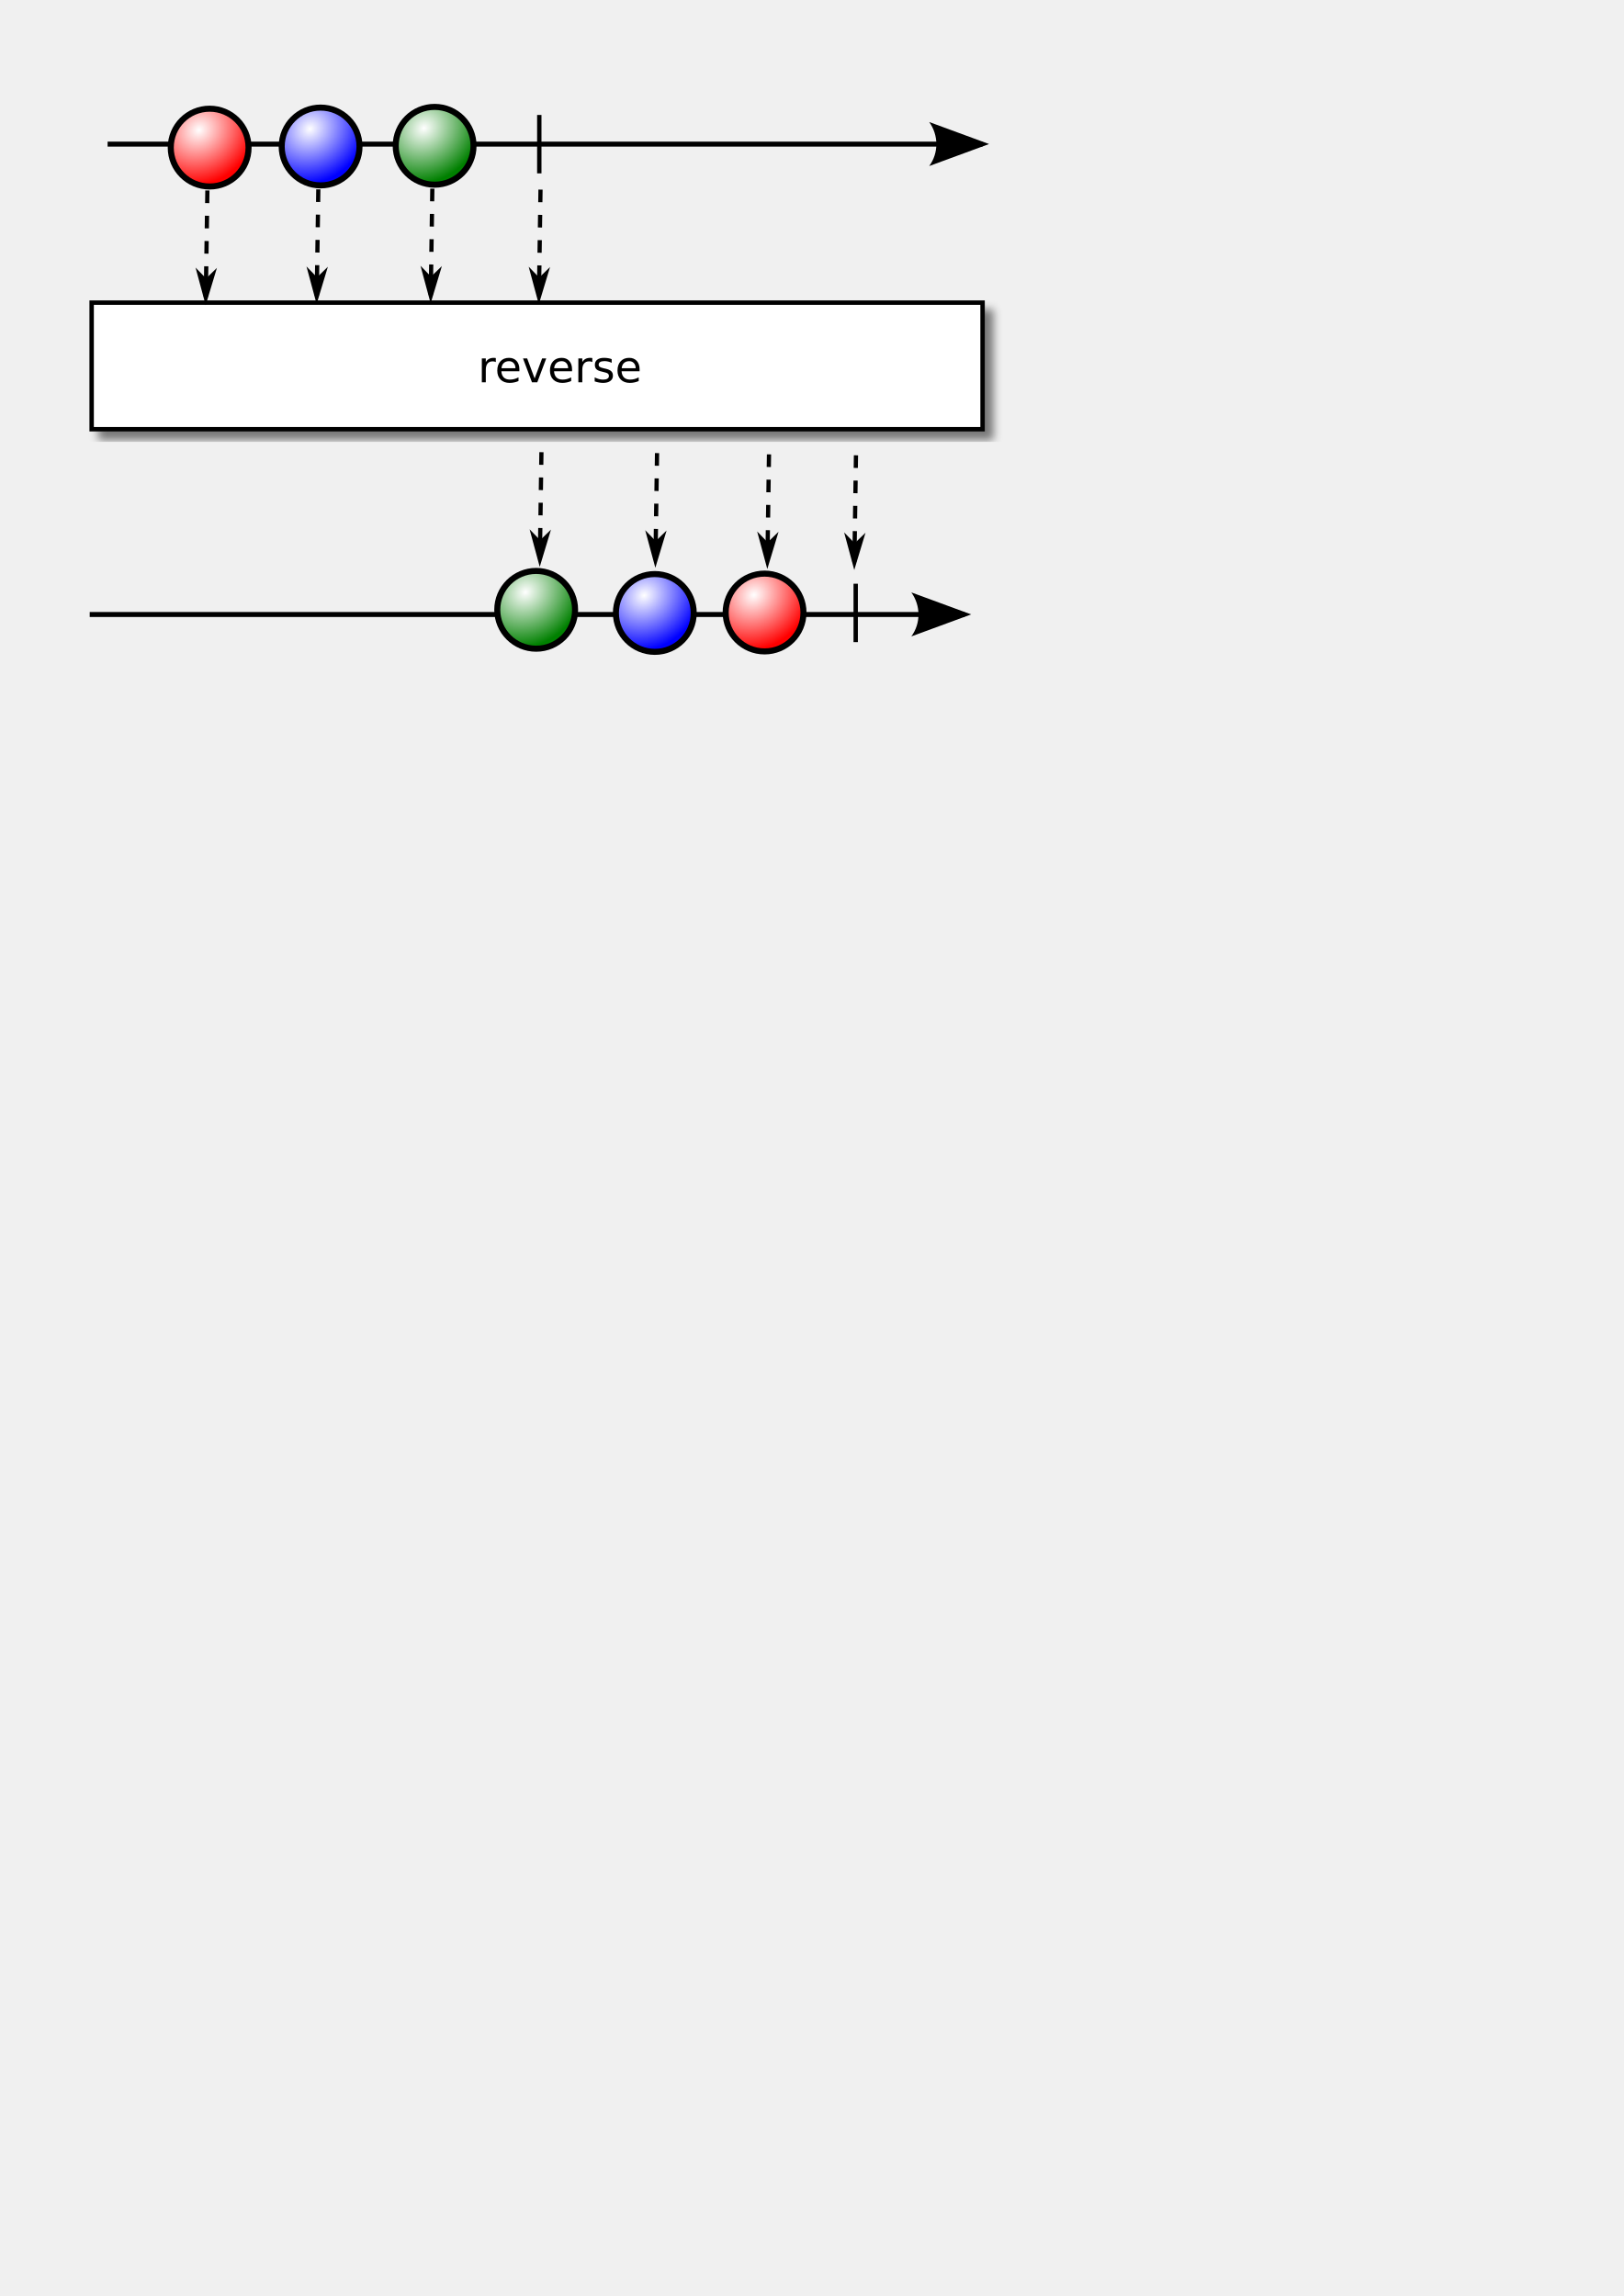
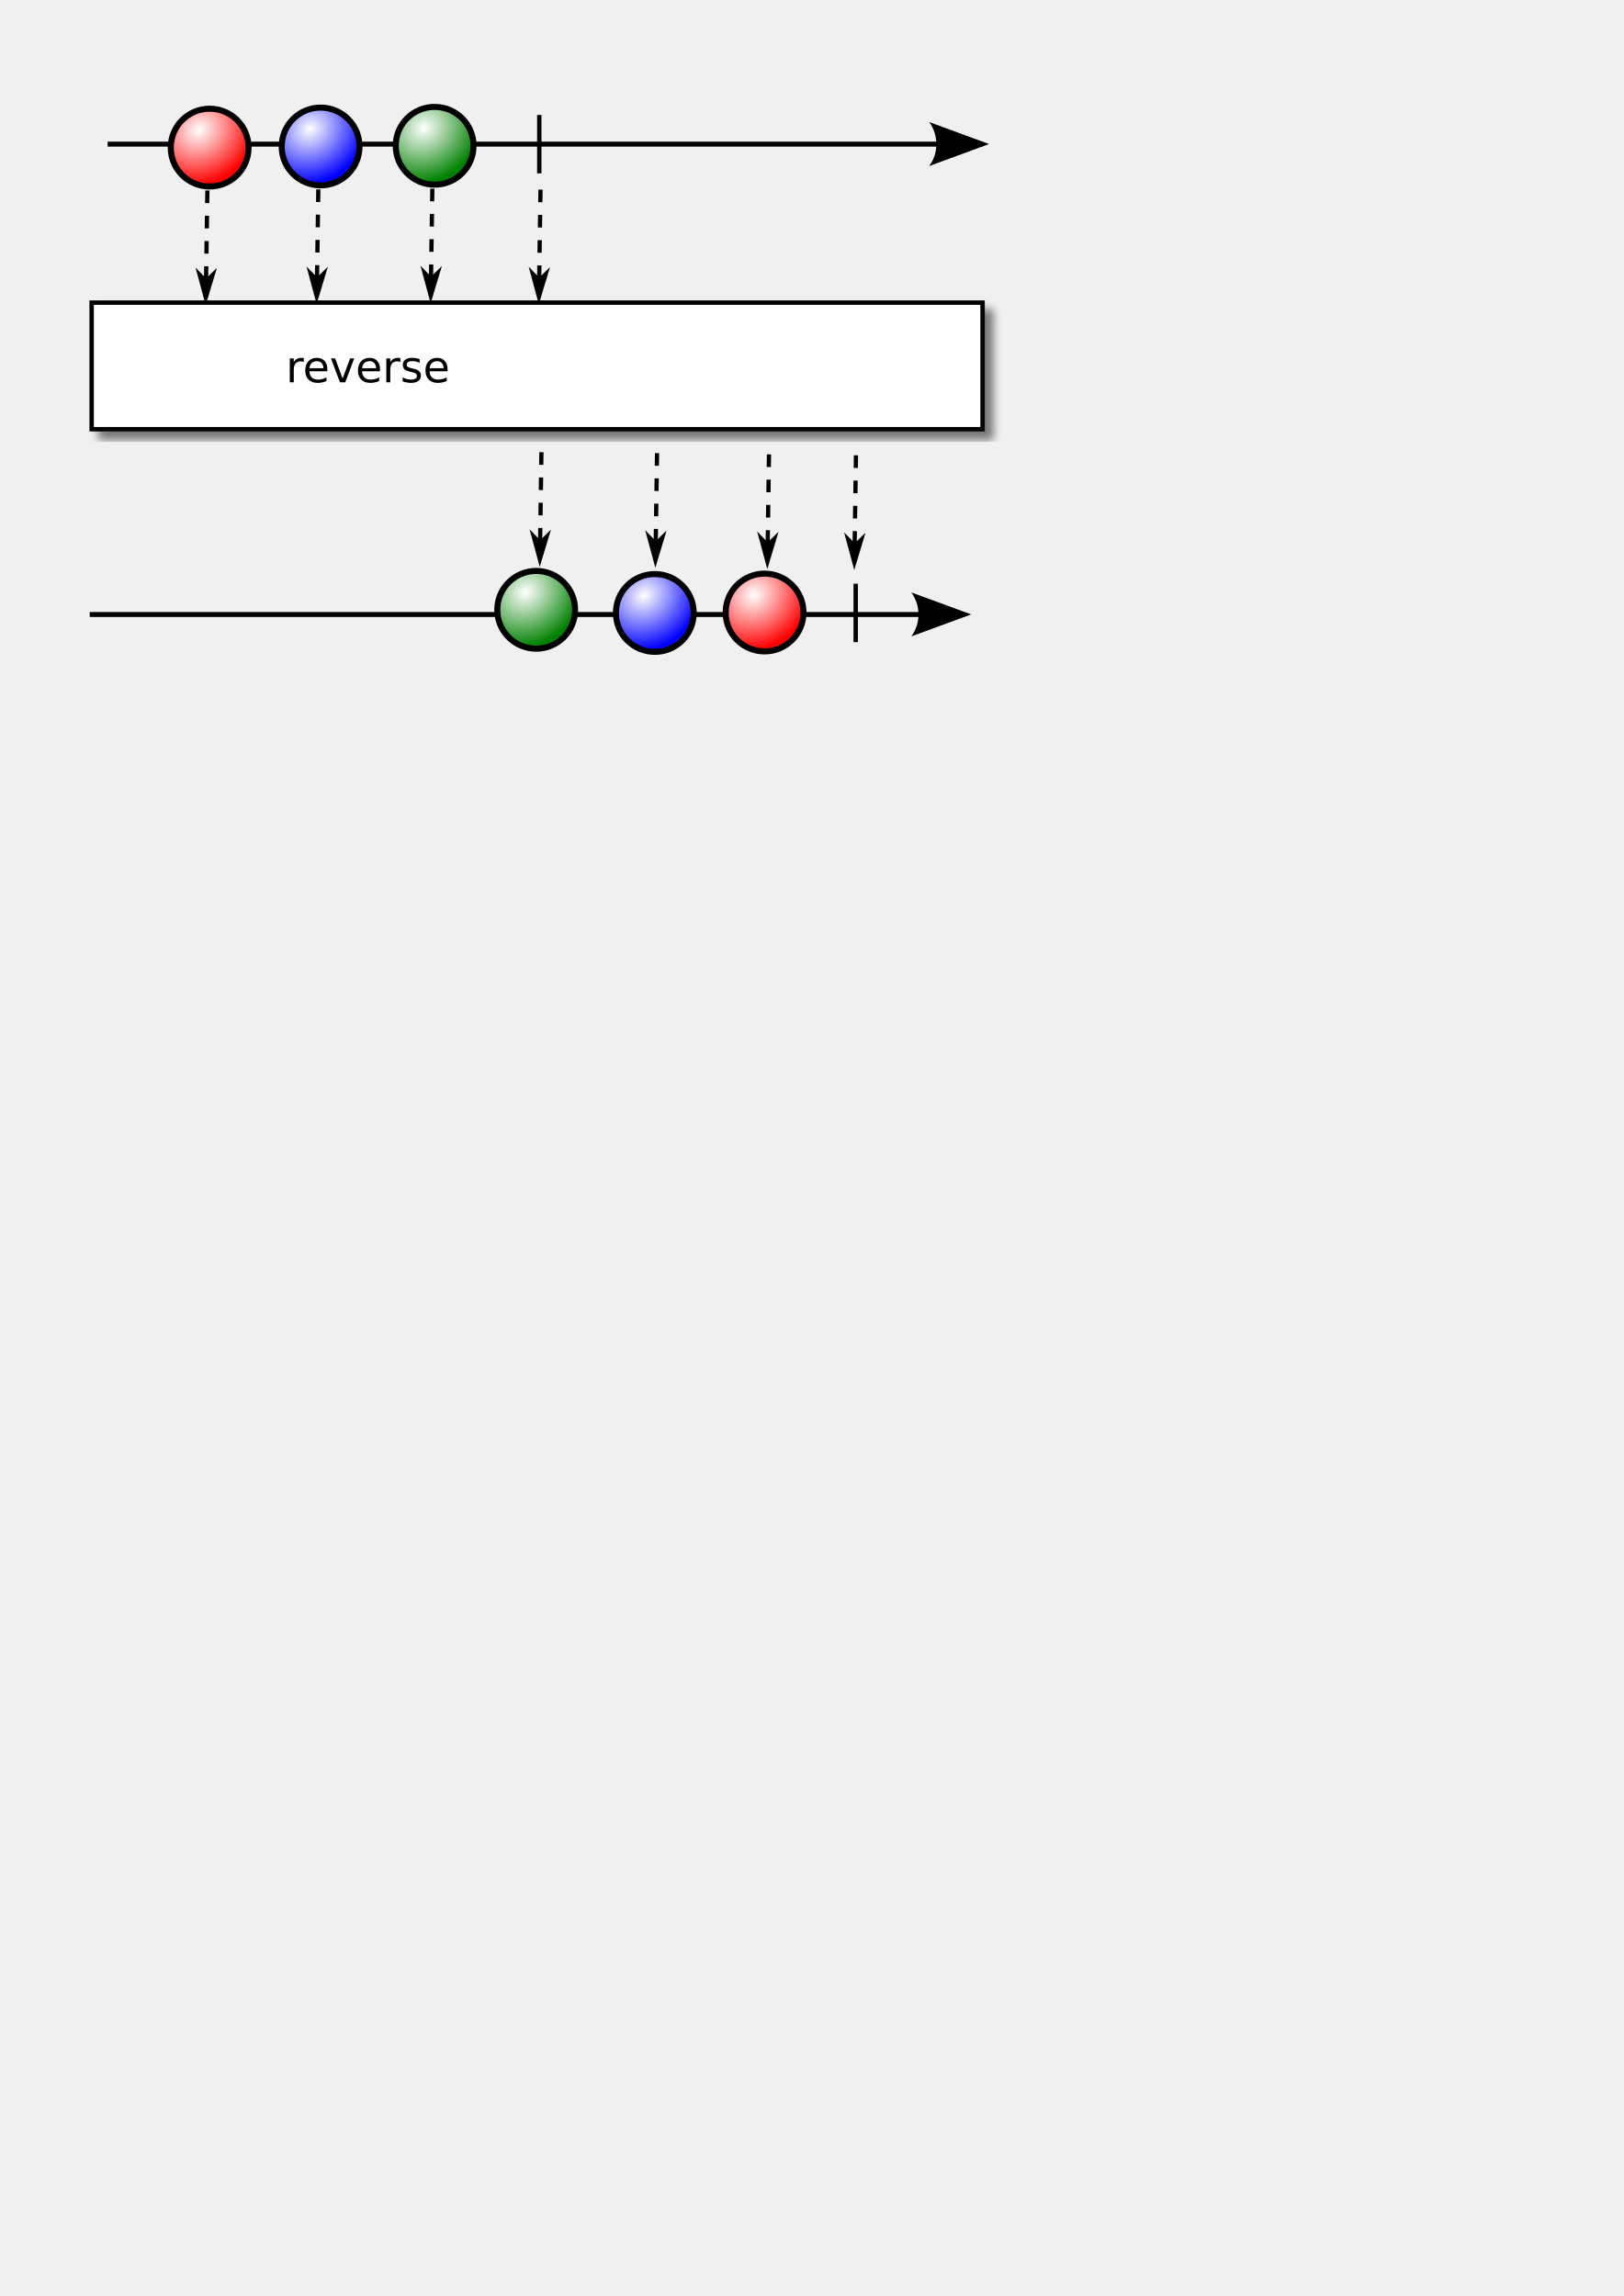
<svg xmlns="http://www.w3.org/2000/svg" xmlns:xlink="http://www.w3.org/1999/xlink" width="744.094" height="1052.362" id="svg2" version="1.1">
  <defs id="defs4">
    <linearGradient id="linearGradient5954">
      <stop id="stop5956" offset="0" style="stop-color:#ffffff;stop-opacity:1" />
      <stop id="stop5958" offset="1" style="stop-color:#00ffff;stop-opacity:1" />
    </linearGradient>
    <linearGradient id="linearGradient5948">
      <stop style="stop-color:#ffffff;stop-opacity:1" offset="0" id="stop5950" />
      <stop style="stop-color:#ffff00;stop-opacity:1" offset="1" id="stop5952" />
    </linearGradient>
    <marker orient="auto" refY="0.0" refX="0.0" id="Arrow1Send" style="overflow:visible;">
      <path id="path4186" d="M 0.0,0.0 L 5.0,-5.0 L -12.5,0.0 L 5.0,5.0 L 0.0,0.0 z " style="fill-rule:evenodd;stroke:#000000;stroke-width:1.0pt;" transform="scale(0.2) rotate(180) translate(6,0)" />
    </marker>
    <marker orient="auto" refY="0.0" refX="0.0" id="Arrow1Lend" style="overflow:visible;">
      <path id="path4174" d="M 0.0,0.0 L 5.0,-5.0 L -12.5,0.0 L 5.0,5.0 L 0.0,0.0 z " style="fill-rule:evenodd;stroke:#000000;stroke-width:1.0pt;" transform="scale(0.8) rotate(180) translate(12.5,0)" />
    </marker>
    <linearGradient id="linearGradient3123">
      <stop style="stop-color:#ffffff;stop-opacity:1" offset="0" id="stop3125" />
      <stop style="stop-color:#0000ff;stop-opacity:1" offset="1" id="stop3127" />
    </linearGradient>
    <linearGradient id="linearGradient6690">
      <stop id="stop6692" offset="0" style="stop-color:#ffffff;stop-opacity:1" />
      <stop id="stop6694" offset="1" style="stop-color:#ff00ff;stop-opacity:1" />
    </linearGradient>
    <linearGradient id="linearGradient6641">
      <stop style="stop-color:#ffffff;stop-opacity:1" offset="0" id="stop6643" />
      <stop style="stop-color:#0000ff;stop-opacity:1" offset="1" id="stop6645" />
    </linearGradient>
    <linearGradient id="linearGradient6569">
      <stop id="stop6571" offset="0" style="stop-color:#ffffff;stop-opacity:1" />
      <stop id="stop6573" offset="1" style="stop-color:#008000;stop-opacity:1" />
    </linearGradient>
    <linearGradient id="linearGradient6470">
      <stop id="stop6472" offset="0" style="stop-color:#ffffff;stop-opacity:1" />
      <stop id="stop6474" offset="1" style="stop-color:#ffff00;stop-opacity:1" />
    </linearGradient>
    <linearGradient id="linearGradient6430">
      <stop style="stop-color:#ffffff;stop-opacity:1" offset="0" id="stop6432" />
      <stop style="stop-color:#0000ff;stop-opacity:1" offset="1" id="stop6434" />
    </linearGradient>
    <linearGradient id="linearGradient6390">
      <stop id="stop6392" offset="0" style="stop-color:#ffffff;stop-opacity:1" />
      <stop id="stop6394" offset="1" style="stop-color:#008000;stop-opacity:1" />
    </linearGradient>
    <marker orient="auto" refY="0.0" refX="0.0" id="Arrow1Mend" style="overflow:visible;">
      <path id="path3786" d="M 0.0,0.0 L 5.0,-5.0 L -12.5,0.0 L 5.0,5.0 L 0.0,0.0 z " style="fill-rule:evenodd;stroke:#000000;stroke-width:1.0pt;" transform="scale(0.4) rotate(180) translate(10,0)" />
    </marker>
    <linearGradient id="linearGradient5976">
      <stop style="stop-color:#ffffff;stop-opacity:1" offset="0" id="stop5978" />
      <stop style="stop-color:#ff0000;stop-opacity:1" offset="1" id="stop5980" />
    </linearGradient>
    <linearGradient id="linearGradient4492">
      <stop style="stop-color:#ff0000;stop-opacity:1;" offset="0" id="stop4494" />
      <stop style="stop-color:#ff0000;stop-opacity:1" offset="1" id="stop4496" />
    </linearGradient>
    <marker orient="auto" refY="0.0" refX="0.0" id="Arrow2Lend" style="overflow:visible;">
      <path id="path3798" style="fill-rule:evenodd;stroke-width:0.625;stroke-linejoin:round;" d="M 8.719,4.034 L -2.207,0.016 L 8.719,-4.002 C 6.973,-1.63 6.983,1.616 8.719,4.034 z " transform="scale(1.1) rotate(180) translate(1,0)" />
    </marker>
    <radialGradient xlink:href="#linearGradient5976-2" id="radialGradient5982-0" cx="113.03" cy="322.384" fx="113.03" fy="322.384" r="13.857" gradientUnits="userSpaceOnUse" gradientTransform="matrix(-1.154251,0.8445702,-0.7444229,-1.017383,479.7764,556.2234)" />
    <linearGradient id="linearGradient5976-2">
      <stop style="stop-color:#ffffff;stop-opacity:1" offset="0" id="stop5978-9" />
      <stop style="stop-color:#ff0000;stop-opacity:1" offset="1" id="stop5980-9" />
    </linearGradient>
    <radialGradient r="13.857" fy="322.384" fx="113.03" cy="322.384" cx="113.03" gradientTransform="matrix(-1.154251,0.8445702,-0.7444229,-1.017383,479.7764,556.2234)" gradientUnits="userSpaceOnUse" id="radialGradient6371-1" xlink:href="#linearGradient6390-0" />
    <linearGradient id="linearGradient6390-0">
      <stop id="stop6392-1" offset="0" style="stop-color:#ffffff;stop-opacity:1" />
      <stop id="stop6394-6" offset="1" style="stop-color:#008000;stop-opacity:1" />
    </linearGradient>
    <radialGradient r="13.857" fy="322.384" fx="113.03" cy="322.384" cx="113.03" gradientTransform="matrix(-1.154251,0.8445702,-0.7444229,-1.017383,479.7764,556.2234)" gradientUnits="userSpaceOnUse" id="radialGradient6411-2" xlink:href="#linearGradient6430-5" />
    <linearGradient id="linearGradient6430-5">
      <stop style="stop-color:#ffffff;stop-opacity:1" offset="0" id="stop6432-2" />
      <stop style="stop-color:#0000ff;stop-opacity:1" offset="1" id="stop6434-6" />
    </linearGradient>
    <marker orient="auto" refY="0" refX="0" id="Arrow1Mend-5" style="overflow:visible">
      <path id="path3786-9" d="M 0,0 5,-5 -12.5,0 5,5 0,0 z" style="fill-rule:evenodd;stroke:#000000;stroke-width:1pt" transform="matrix(-0.4,0,0,-0.4,-4,0)" />
    </marker>
    <radialGradient xlink:href="#linearGradient5976-7" id="radialGradient5982-07" cx="113.03" cy="322.384" fx="113.03" fy="322.384" r="13.857" gradientUnits="userSpaceOnUse" gradientTransform="matrix(-1.154251,0.8445702,-0.7444229,-1.017383,479.7764,556.2234)" />
    <linearGradient id="linearGradient5976-7">
      <stop style="stop-color:#ffffff;stop-opacity:1" offset="0" id="stop5978-8" />
      <stop style="stop-color:#ff0000;stop-opacity:1" offset="1" id="stop5980-91" />
    </linearGradient>
    <marker orient="auto" refY="0" refX="0" id="Arrow1Mend-2" style="overflow:visible">
      <path id="path3786-5" d="M 0,0 5,-5 -12.5,0 5,5 0,0 z" style="fill-rule:evenodd;stroke:#000000;stroke-width:1pt" transform="matrix(-0.4,0,0,-0.4,-4,0)" />
    </marker>
    <radialGradient xlink:href="#linearGradient5976-8" id="radialGradient5982-7" cx="113.03" cy="322.384" fx="113.03" fy="322.384" r="13.857" gradientUnits="userSpaceOnUse" gradientTransform="matrix(-1.154251,0.8445702,-0.7444229,-1.017383,479.7764,556.2234)" />
    <linearGradient id="linearGradient5976-8">
      <stop style="stop-color:#ffffff;stop-opacity:1" offset="0" id="stop5978-93" />
      <stop style="stop-color:#ff0000;stop-opacity:1" offset="1" id="stop5980-0" />
    </linearGradient>
    <marker orient="auto" refY="0" refX="0" id="Arrow1Mend-8" style="overflow:visible">
      <path id="path3786-99" d="M 0,0 5,-5 -12.5,0 5,5 0,0 z" style="fill-rule:evenodd;stroke:#000000;stroke-width:1pt" transform="matrix(-0.4,0,0,-0.4,-4,0)" />
    </marker>
    <radialGradient xlink:href="#linearGradient5976-1" id="radialGradient5982-05" cx="113.03" cy="322.384" fx="113.03" fy="322.384" r="13.857" gradientUnits="userSpaceOnUse" gradientTransform="matrix(-1.154251,0.8445702,-0.7444229,-1.017383,479.7764,556.2234)" />
    <linearGradient id="linearGradient5976-1">
      <stop style="stop-color:#ffffff;stop-opacity:1" offset="0" id="stop5978-2" />
      <stop style="stop-color:#ff0000;stop-opacity:1" offset="1" id="stop5980-2" />
    </linearGradient>
    <marker orient="auto" refY="0" refX="0" id="Arrow1Mend-4" style="overflow:visible">
      <path id="path3786-7" d="M 0,0 5,-5 -12.5,0 5,5 0,0 z" style="fill-rule:evenodd;stroke:#000000;stroke-width:1pt" transform="matrix(-0.4,0,0,-0.4,-4,0)" />
    </marker>
    <radialGradient r="13.857" fy="322.384" fx="113.03" cy="322.384" cx="113.03" gradientTransform="matrix(-1.154251,0.8445702,-0.7444229,-1.017383,479.7764,556.2234)" gradientUnits="userSpaceOnUse" id="radialGradient6498-5" xlink:href="#linearGradient6569-4" />
    <linearGradient id="linearGradient6569-4">
      <stop id="stop6571-8" offset="0" style="stop-color:#ffffff;stop-opacity:1" />
      <stop id="stop6573-9" offset="1" style="stop-color:#008000;stop-opacity:1" />
    </linearGradient>
    <marker orient="auto" refY="0" refX="0" id="Arrow1Mend-1" style="overflow:visible">
      <path id="path3786-8" d="M 0,0 5,-5 -12.5,0 5,5 0,0 z" style="fill-rule:evenodd;stroke:#000000;stroke-width:1pt" transform="matrix(-0.4,0,0,-0.4,-4,0)" />
    </marker>
    <radialGradient r="13.857" fy="322.384" fx="113.03" cy="322.384" cx="113.03" gradientTransform="matrix(-1.154251,0.8445702,-0.7444229,-1.017383,479.7764,556.2234)" gradientUnits="userSpaceOnUse" id="radialGradient6498-40" xlink:href="#linearGradient6569-0" />
    <linearGradient id="linearGradient6569-0">
      <stop id="stop6571-0" offset="0" style="stop-color:#ffffff;stop-opacity:1" />
      <stop id="stop6573-2" offset="1" style="stop-color:#008000;stop-opacity:1" />
    </linearGradient>
    <marker orient="auto" refY="0" refX="0" id="Arrow1Mend-54" style="overflow:visible">
      <path id="path3786-85" d="M 0,0 5,-5 -12.5,0 5,5 0,0 z" style="fill-rule:evenodd;stroke:#000000;stroke-width:1pt" transform="matrix(-0.4,0,0,-0.4,-4,0)" />
    </marker>
    <radialGradient r="13.857" fy="322.384" fx="113.03" cy="322.384" cx="113.03" gradientTransform="matrix(-1.154251,0.8445702,-0.7444229,-1.017383,479.7764,556.2234)" gradientUnits="userSpaceOnUse" id="radialGradient6593-4-9" xlink:href="#linearGradient6641-1" />
    <linearGradient id="linearGradient6641-1">
      <stop style="stop-color:#ffffff;stop-opacity:1" offset="0" id="stop6643-9" />
      <stop style="stop-color:#0000ff;stop-opacity:1" offset="1" id="stop6645-4" />
    </linearGradient>
    <linearGradient id="linearGradient6569-7">
      <stop id="stop6571-3" offset="0" style="stop-color:#ffffff;stop-opacity:1" />
      <stop id="stop6573-5" offset="1" style="stop-color:#008000;stop-opacity:1" />
    </linearGradient>
    <radialGradient xlink:href="#linearGradient5976-24" id="radialGradient5982-3" cx="113.03" cy="322.384" fx="113.03" fy="322.384" r="13.857" gradientUnits="userSpaceOnUse" gradientTransform="matrix(-1.154251,0.8445702,-0.7444229,-1.017383,479.7764,556.2234)" />
    <linearGradient id="linearGradient5976-24">
      <stop style="stop-color:#ffffff;stop-opacity:1" offset="0" id="stop5978-6" />
      <stop style="stop-color:#ff0000;stop-opacity:1" offset="1" id="stop5980-95" />
    </linearGradient>
    <marker orient="auto" refY="0" refX="0" id="Arrow1Mend-7" style="overflow:visible">
      <path id="path3786-6" d="M 0,0 5,-5 -12.5,0 5,5 0,0 z" style="fill-rule:evenodd;stroke:#000000;stroke-width:1pt" transform="matrix(-0.4,0,0,-0.4,-4,0)" />
    </marker>
    <marker orient="auto" refY="0" refX="0" id="Arrow2Lend-3" style="overflow:visible">
      <path id="path3798-3" style="fill-rule:evenodd;stroke-width:0.625;stroke-linejoin:round" d="M 8.719,4.034 -2.207,0.016 8.719,-4.002 c -1.745,2.372 -1.735,5.617 -6e-7,8.035 z" transform="matrix(-1.1,0,0,-1.1,-1.1,0)" />
    </marker>
    <linearGradient id="linearGradient6690-8">
      <stop id="stop6692-2" offset="0" style="stop-color:#ffffff;stop-opacity:1" />
      <stop id="stop6694-2" offset="1" style="stop-color:#00ffff;stop-opacity:1" />
    </linearGradient>
    <radialGradient r="13.857" fy="322.384" fx="113.03" cy="322.384" cx="113.03" gradientTransform="matrix(-1.154251,0.8445702,-0.7444229,-1.017383,479.7764,556.2234)" gradientUnits="userSpaceOnUse" id="radialGradient6593-4-5" xlink:href="#linearGradient6641-4" />
    <linearGradient id="linearGradient6641-4">
      <stop style="stop-color:#ffffff;stop-opacity:1" offset="0" id="stop6643-3" />
      <stop style="stop-color:#0000ff;stop-opacity:1" offset="1" id="stop6645-48" />
    </linearGradient>
    <radialGradient r="13.857" fy="322.384" fx="113.03" cy="322.384" cx="113.03" gradientTransform="matrix(-1.154251,0.8445702,-0.7444229,-1.017383,479.7764,556.2234)" gradientUnits="userSpaceOnUse" id="radialGradient6593-40" xlink:href="#linearGradient6569-4-7" />
    <linearGradient id="linearGradient6569-4-7">
      <stop id="stop6571-8-7" offset="0" style="stop-color:#ffffff;stop-opacity:1" />
      <stop id="stop6573-9-7" offset="1" style="stop-color:#008000;stop-opacity:1" />
    </linearGradient>
    <marker orient="auto" refY="0" refX="0" id="Arrow1Mend-19" style="overflow:visible">
      <path id="path3786-3" d="M 0,0 5,-5 -12.5,0 5,5 0,0 z" style="fill-rule:evenodd;stroke:#000000;stroke-width:1pt" transform="matrix(-0.4,0,0,-0.4,-4,0)" />
    </marker>
    <filter id="filter6959" style="color-interpolation-filters:sRGB;">
      <feFlood id="feFlood6961" flood-opacity="0.5" flood-color="rgb(0,0,0)" result="flood" />
      <feComposite id="feComposite6963" in2="SourceGraphic" in="flood" operator="in" result="composite1" />
      <feGaussianBlur id="feGaussianBlur6965" in="composite" stdDeviation="2" result="blur" />
      <feOffset id="feOffset6967" dx="4" dy="4" result="offset" />
      <feComposite id="feComposite6969" in2="offset" in="SourceGraphic" operator="over" result="composite2" />
    </filter>
    <marker orient="auto" refY="0" refX="0" id="Arrow1Mend-19-5" style="overflow:visible">
      <path id="path3786-3-2" d="M 0,0 5,-5 -12.5,0 5,5 0,0 z" style="fill-rule:evenodd;stroke:#000000;stroke-width:1pt" transform="matrix(-0.4,0,0,-0.4,-4,0)" />
    </marker>
    <marker orient="auto" refY="0" refX="0" id="Arrow1Mend-19-7" style="overflow:visible">
      <path id="path3786-3-3" d="M 0,0 5,-5 -12.5,0 5,5 0,0 z" style="fill-rule:evenodd;stroke:#000000;stroke-width:1pt" transform="matrix(-0.4,0,0,-0.4,-4,0)" />
    </marker>
    <radialGradient r="13.857" fy="322.384" fx="113.03" cy="322.384" cx="113.03" gradientTransform="matrix(-1.154251,0.8445702,-0.7444229,-1.017383,479.7764,556.2234)" gradientUnits="userSpaceOnUse" id="radialGradient6874-6" xlink:href="#linearGradient5948-6" />
    <linearGradient id="linearGradient5948-6">
      <stop style="stop-color:#ffffff;stop-opacity:1" offset="0" id="stop5950-7" />
      <stop style="stop-color:#ffff00;stop-opacity:1" offset="1" id="stop5952-2" />
    </linearGradient>
    <marker orient="auto" refY="0" refX="0" id="Arrow1Mend-87" style="overflow:visible">
      <path id="path3786-2" d="M 0,0 5,-5 -12.5,0 5,5 0,0 z" style="fill-rule:evenodd;stroke:#000000;stroke-width:1pt" transform="matrix(-0.4,0,0,-0.4,-4,0)" />
    </marker>
    <marker orient="auto" refY="0" refX="0" id="Arrow1Mend-19-78" style="overflow:visible">
      <path id="path3786-3-0" d="M 0,0 5,-5 -12.5,0 5,5 0,0 z" style="fill-rule:evenodd;stroke:#000000;stroke-width:1pt" transform="matrix(-0.4,0,0,-0.4,-4,0)" />
    </marker>
    <marker orient="auto" refY="0" refX="0" id="Arrow1Mend-27" style="overflow:visible">
      <path id="path3786-96" d="M 0,0 5,-5 -12.5,0 5,5 0,0 z" style="fill-rule:evenodd;stroke:#000000;stroke-width:1pt" transform="matrix(-0.4,0,0,-0.4,-4,0)" />
    </marker>
    <marker orient="auto" refY="0" refX="0" id="Arrow1Mend-51" style="overflow:visible">
      <path id="path3786-58" d="M 0,0 5,-5 -12.5,0 5,5 0,0 z" style="fill-rule:evenodd;stroke:#000000;stroke-width:1pt" transform="matrix(-0.4,0,0,-0.4,-4,0)" />
    </marker>
    <marker orient="auto" refY="0" refX="0" id="Arrow1Mend-3" style="overflow:visible">
      <path id="path3786-73" d="M 0,0 5,-5 -12.5,0 5,5 0,0 z" style="fill-rule:evenodd;stroke:#000000;stroke-width:1pt" transform="matrix(-0.4,0,0,-0.4,-4,0)" />
    </marker>
    <linearGradient id="linearGradient6641-6">
      <stop style="stop-color:#ffffff;stop-opacity:1" offset="0" id="stop6643-1" />
      <stop style="stop-color:#ffff00;stop-opacity:1" offset="1" id="stop6645-6" />
    </linearGradient>
    <marker orient="auto" refY="0" refX="0" id="marker3189" style="overflow:visible">
      <path id="path3191" d="M 0,0 5,-5 -12.5,0 5,5 0,0 z" style="fill-rule:evenodd;stroke:#000000;stroke-width:1pt" transform="matrix(-0.4,0,0,-0.4,-4,0)" />
    </marker>
    <linearGradient id="linearGradient6690-6">
      <stop id="stop6692-5" offset="0" style="stop-color:#ffffff;stop-opacity:1" />
      <stop id="stop6694-6" offset="1" style="stop-color:#ff00ff;stop-opacity:1" />
    </linearGradient>
    <marker orient="auto" refY="0" refX="0" id="marker3197" style="overflow:visible">
      <path id="path3199" d="M 0,0 5,-5 -12.5,0 5,5 0,0 z" style="fill-rule:evenodd;stroke:#000000;stroke-width:1pt" transform="matrix(-0.4,0,0,-0.4,-4,0)" />
    </marker>
    <linearGradient id="linearGradient6641-60">
      <stop style="stop-color:#ffffff;stop-opacity:1" offset="0" id="stop6643-5" />
      <stop style="stop-color:#00ffff;stop-opacity:1" offset="1" id="stop6645-5" />
    </linearGradient>
    <marker orient="auto" refY="0" refX="0" id="marker3205" style="overflow:visible">
      <path id="path3207" d="M 0,0 5,-5 -12.5,0 5,5 0,0 z" style="fill-rule:evenodd;stroke:#000000;stroke-width:1pt" transform="matrix(-0.4,0,0,-0.4,-4,0)" />
    </marker>
    <linearGradient id="linearGradient6569-4-6">
      <stop id="stop6571-8-1" offset="0" style="stop-color:#ffffff;stop-opacity:1" />
      <stop id="stop6573-9-3" offset="1" style="stop-color:#008000;stop-opacity:1" />
    </linearGradient>
    <marker orient="auto" refY="0" refX="0" id="marker3213" style="overflow:visible">
      <path id="path3215" d="M 0,0 5,-5 -12.5,0 5,5 0,0 z" style="fill-rule:evenodd;stroke:#000000;stroke-width:1pt" transform="matrix(-0.4,0,0,-0.4,-4,0)" />
    </marker>
    <linearGradient id="linearGradient6569-5">
      <stop id="stop6571-6" offset="0" style="stop-color:#ffffff;stop-opacity:1" />
      <stop id="stop6573-29" offset="1" style="stop-color:#0000ff;stop-opacity:1" />
    </linearGradient>
    <marker orient="auto" refY="0" refX="0" id="marker3221" style="overflow:visible">
      <path id="path3223" d="M 0,0 5,-5 -12.5,0 5,5 0,0 z" style="fill-rule:evenodd;stroke:#000000;stroke-width:1pt" transform="matrix(-0.4,0,0,-0.4,-4,0)" />
    </marker>
    <linearGradient id="linearGradient5976-27">
      <stop style="stop-color:#ffffff;stop-opacity:1" offset="0" id="stop5978-0" />
      <stop style="stop-color:#ff0000;stop-opacity:1" offset="1" id="stop5980-3" />
    </linearGradient>
    <marker orient="auto" refY="0" refX="0" id="Arrow2Lend-0" style="overflow:visible">
      <path id="path3798-2" style="fill-rule:evenodd;stroke-width:0.625;stroke-linejoin:round" d="M 8.719,4.034 -2.207,0.016 8.719,-4.002 c -1.745,2.372 -1.735,5.617 -6e-7,8.035 z" transform="matrix(-1.1,0,0,-1.1,-1.1,0)" />
    </marker>
    <radialGradient xlink:href="#linearGradient4381" id="radialGradient4393" cx="222.124" cy="270.45" fx="222.124" fy="270.45" r="18.529" gradientUnits="userSpaceOnUse" gradientTransform="matrix(0.6497505,0.7722924,-1.006446,0.8467501,349.4391,-92.61418)" />
    <linearGradient id="linearGradient4381">
      <stop style="stop-color:#ffffff;stop-opacity:1" offset="0" id="stop4383" />
      <stop id="stop4395" offset="0.47" style="stop-color:#ff0000;stop-opacity:0.498;" />
      <stop style="stop-color:#ff0000;stop-opacity:1" offset="1" id="stop4385" />
    </linearGradient>
    <radialGradient r="18.529" fy="270.45" fx="222.124" cy="270.45" cx="222.124" gradientTransform="matrix(0.6497505,0.7722924,-1.006446,0.8467501,693.5822,-64.61421)" gradientUnits="userSpaceOnUse" id="radialGradient4413" xlink:href="#linearGradient4381" />
    <linearGradient id="linearGradient5006-3">
      <stop style="stop-color:#ffffff;stop-opacity:1;" offset="0" id="stop5008-2" />
      <stop id="stop5010-0" offset="0.47" style="stop-color:#ff0000;stop-opacity:1" />
      <stop style="stop-color:#ff0000;stop-opacity:1" offset="1" id="stop5012-6" />
    </linearGradient>
    <radialGradient r="18.529" fy="270.45" fx="222.124" cy="270.45" cx="222.124" gradientTransform="matrix(1.962308,2.497678,-2.525547,1.984202,461.4436,-669.7725)" gradientUnits="userSpaceOnUse" id="radialGradient4938" xlink:href="#linearGradient4961" />
    <linearGradient id="linearGradient4961">
      <stop id="stop4963" offset="0" style="stop-color:#ffffff;stop-opacity:1;" />
      <stop style="stop-color:#0000ff;stop-opacity:1" offset="0.47" id="stop4965" />
      <stop id="stop4967" offset="1" style="stop-color:#0000ff;stop-opacity:1" />
    </linearGradient>
    <radialGradient xlink:href="#linearGradient7050" id="radialGradient7058" cx="548.118" cy="382.373" fx="548.118" fy="382.373" r="27.148" gradientTransform="matrix(-0.3983796,0.4589185,-0.7103291,-0.6166249,1013.756,363.4691)" gradientUnits="userSpaceOnUse" />
    <linearGradient id="linearGradient7050">
      <stop style="stop-color:#ffffff;stop-opacity:1" offset="0" id="stop7052" />
      <stop style="stop-color:#0000ff;stop-opacity:1" offset="1" id="stop7054" />
    </linearGradient>
    <marker orient="auto" refY="0" refX="0" id="Arrow1Mend-36" style="overflow:visible">
      <path id="path3786-75" d="M 0,0 5,-5 -12.5,0 5,5 0,0 z" style="fill-rule:evenodd;stroke:#000000;stroke-width:1pt" transform="matrix(-0.4,0,0,-0.4,-4,0)" />
    </marker>
    <linearGradient id="linearGradient6641-6-5">
      <stop style="stop-color:#ffffff;stop-opacity:1" offset="0" id="stop6643-1-6" />
      <stop style="stop-color:#ffff00;stop-opacity:1" offset="1" id="stop6645-6-2" />
    </linearGradient>
    <marker orient="auto" refY="0" refX="0" id="marker3243" style="overflow:visible">
      <path id="path3245" d="M 0,0 5,-5 -12.5,0 5,5 0,0 z" style="fill-rule:evenodd;stroke:#000000;stroke-width:1pt" transform="matrix(-0.4,0,0,-0.4,-4,0)" />
    </marker>
    <linearGradient id="linearGradient6690-6-1">
      <stop id="stop6692-5-2" offset="0" style="stop-color:#ffffff;stop-opacity:1" />
      <stop id="stop6694-6-7" offset="1" style="stop-color:#ff00ff;stop-opacity:1" />
    </linearGradient>
    <marker orient="auto" refY="0" refX="0" id="marker3251" style="overflow:visible">
      <path id="path3253" d="M 0,0 5,-5 -12.5,0 5,5 0,0 z" style="fill-rule:evenodd;stroke:#000000;stroke-width:1pt" transform="matrix(-0.4,0,0,-0.4,-4,0)" />
    </marker>
    <linearGradient id="linearGradient6641-60-9">
      <stop style="stop-color:#ffffff;stop-opacity:1" offset="0" id="stop6643-5-3" />
      <stop style="stop-color:#00ffff;stop-opacity:1" offset="1" id="stop6645-5-6" />
    </linearGradient>
    <marker orient="auto" refY="0" refX="0" id="marker3259" style="overflow:visible">
      <path id="path3261" d="M 0,0 5,-5 -12.5,0 5,5 0,0 z" style="fill-rule:evenodd;stroke:#000000;stroke-width:1pt" transform="matrix(-0.4,0,0,-0.4,-4,0)" />
    </marker>
    <radialGradient r="13.857" fy="322.384" fx="113.03" cy="322.384" cx="113.03" gradientTransform="matrix(-1.154251,0.8445702,-0.7444229,-1.017383,479.7764,556.2234)" gradientUnits="userSpaceOnUse" id="radialGradient6593-6-0" xlink:href="#linearGradient6569-4-6-6" />
    <linearGradient id="linearGradient6569-4-6-6">
      <stop id="stop6571-8-1-2" offset="0" style="stop-color:#ffffff;stop-opacity:1" />
      <stop id="stop6573-9-3-6" offset="1" style="stop-color:#008000;stop-opacity:1" />
    </linearGradient>
    <marker orient="auto" refY="0" refX="0" id="marker3267" style="overflow:visible">
      <path id="path3269" d="M 0,0 5,-5 -12.5,0 5,5 0,0 z" style="fill-rule:evenodd;stroke:#000000;stroke-width:1pt" transform="matrix(-0.4,0,0,-0.4,-4,0)" />
    </marker>
    <radialGradient r="13.857" fy="322.384" fx="113.03" cy="322.384" cx="113.03" gradientTransform="matrix(-1.154251,0.8445702,-0.7444229,-1.017383,479.7764,556.2234)" gradientUnits="userSpaceOnUse" id="radialGradient6498-0-1" xlink:href="#linearGradient6569-5-8" />
    <linearGradient id="linearGradient6569-5-8">
      <stop id="stop6571-6-7" offset="0" style="stop-color:#ffffff;stop-opacity:1" />
      <stop id="stop6573-29-9" offset="1" style="stop-color:#0000ff;stop-opacity:1" />
    </linearGradient>
    <marker orient="auto" refY="0" refX="0" id="marker3275" style="overflow:visible">
      <path id="path3277" d="M 0,0 5,-5 -12.5,0 5,5 0,0 z" style="fill-rule:evenodd;stroke:#000000;stroke-width:1pt" transform="matrix(-0.4,0,0,-0.4,-4,0)" />
    </marker>
    <radialGradient xlink:href="#linearGradient5976-27-0" id="radialGradient5982-5-2" cx="113.03" cy="322.384" fx="113.03" fy="322.384" r="13.857" gradientUnits="userSpaceOnUse" gradientTransform="matrix(-1.154251,0.8445702,-0.7444229,-1.017383,479.7764,556.2234)" />
    <linearGradient id="linearGradient5976-27-0">
      <stop style="stop-color:#ffffff;stop-opacity:1" offset="0" id="stop5978-0-2" />
      <stop style="stop-color:#ff0000;stop-opacity:1" offset="1" id="stop5980-3-3" />
    </linearGradient>
    <marker orient="auto" refY="0" refX="0" id="Arrow2Lend-7" style="overflow:visible">
      <path id="path3798-5" style="fill-rule:evenodd;stroke-width:0.625;stroke-linejoin:round" d="M 8.719,4.034 -2.207,0.016 8.719,-4.002 c -1.745,2.372 -1.735,5.617 -6e-7,8.035 z" transform="matrix(-1.1,0,0,-1.1,-1.1,0)" />
    </marker>
    <linearGradient id="linearGradient6641-6-5-7">
      <stop style="stop-color:#ffffff;stop-opacity:1" offset="0" id="stop6643-1-6-8" />
      <stop style="stop-color:#ffff00;stop-opacity:1" offset="1" id="stop6645-6-2-4" />
    </linearGradient>
    <linearGradient id="linearGradient6690-6-1-0">
      <stop id="stop6692-5-2-3" offset="0" style="stop-color:#ffffff;stop-opacity:1" />
      <stop id="stop6694-6-7-6" offset="1" style="stop-color:#ff00ff;stop-opacity:1" />
    </linearGradient>
    <linearGradient id="linearGradient6641-60-9-0">
      <stop style="stop-color:#ffffff;stop-opacity:1" offset="0" id="stop6643-5-3-6" />
      <stop style="stop-color:#00ffff;stop-opacity:1" offset="1" id="stop6645-5-6-3" />
    </linearGradient>
    <linearGradient id="linearGradient6569-4-6-6-0">
      <stop id="stop6571-8-1-2-6" offset="0" style="stop-color:#ffffff;stop-opacity:1" />
      <stop id="stop6573-9-3-6-1" offset="1" style="stop-color:#008000;stop-opacity:1" />
    </linearGradient>
    <radialGradient r="13.857" fy="322.384" fx="113.03" cy="322.384" cx="113.03" gradientTransform="matrix(-1.154251,0.8445702,-0.7444229,-1.017383,479.7764,556.2234)" gradientUnits="userSpaceOnUse" id="radialGradient6498-0-1-5" xlink:href="#linearGradient6569-5-8-5" />
    <linearGradient id="linearGradient6569-5-8-5">
      <stop id="stop6571-6-7-4" offset="0" style="stop-color:#ffffff;stop-opacity:1" />
      <stop id="stop6573-29-9-7" offset="1" style="stop-color:#0000ff;stop-opacity:1" />
    </linearGradient>
    <radialGradient xlink:href="#linearGradient5976-27-0-5" id="radialGradient5982-5-2-6" cx="113.03" cy="322.384" fx="113.03" fy="322.384" r="13.857" gradientUnits="userSpaceOnUse" gradientTransform="matrix(-1.154251,0.8445702,-0.7444229,-1.017383,479.7764,556.2234)" />
    <linearGradient id="linearGradient5976-27-0-5">
      <stop style="stop-color:#ffffff;stop-opacity:1" offset="0" id="stop5978-0-2-6" />
      <stop style="stop-color:#ff0000;stop-opacity:1" offset="1" id="stop5980-3-3-9" />
    </linearGradient>
    <radialGradient r="13.857" fy="322.384" fx="113.03" cy="322.384" cx="113.03" gradientTransform="matrix(-1.154251,0.8445702,-0.7444229,-1.017383,479.7764,556.2234)" gradientUnits="userSpaceOnUse" id="radialGradient3448" xlink:href="#linearGradient5976-27-0-5" />
    <radialGradient r="13.857" fy="322.384" fx="113.03" cy="322.384" cx="113.03" gradientTransform="matrix(-1.154251,0.8445702,-0.7444229,-1.017383,479.7764,556.2234)" gradientUnits="userSpaceOnUse" id="radialGradient6593-6-0-7" xlink:href="#linearGradient6569-4-6-6-4" />
    <linearGradient id="linearGradient6569-4-6-6-4">
      <stop id="stop6571-8-1-2-4" offset="0" style="stop-color:#ffffff;stop-opacity:1" />
      <stop id="stop6573-9-3-6-3" offset="1" style="stop-color:#008000;stop-opacity:1" />
    </linearGradient>
    <radialGradient r="13.857" fy="322.384" fx="113.03" cy="322.384" cx="113.03" gradientTransform="matrix(-1.154251,0.8445702,-0.7444229,-1.017383,479.7764,556.2234)" gradientUnits="userSpaceOnUse" id="radialGradient3554" xlink:href="#linearGradient6569-4-6-6-4" />
    <marker orient="auto" refY="0" refX="0" id="Arrow1Mend-78" style="overflow:visible">
      <path id="path3786-68" d="M 0,0 5,-5 -12.5,0 5,5 0,0 z" style="fill-rule:evenodd;stroke:#000000;stroke-width:1pt" transform="matrix(-0.4,0,0,-0.4,-4,0)" />
    </marker>
  </defs>
  <g id="layer1">
    <rect style="fill:#ffffff;fill-opacity:1;stroke:#000000;stroke-width:2.026;stroke-miterlimit:4;stroke-opacity:1;stroke-dasharray:none;stroke-dashoffset:0;filter:url(#filter6959)" id="rect4418" width="408.287" height="58.016" x="41.999" y="138.711" />
-     <text xml:space="preserve" style="font-size:40px;font-style:normal;font-weight:normal;line-height:125%;letter-spacing:0px;word-spacing:0px;fill:#000000;fill-opacity:1;stroke:none;font-family:Bitstream Vera Sans" x="219" y="175.219" id="text6476">
-       <tspan x="219" y="175.219" style="font-size:20px" id="tspan3517">reverse</tspan>
+     <text xml:space="preserve" style="font-size:40px;font-style:normal;font-weight:normal;line-height:125%;letter-spacing:0px;word-spacing:0px;fill:#000000;fill-opacity:1;stroke:none;font-family:Bitstream Vera Sans" x="131" y="175.219" id="text6476">
+       <tspan x="131" y="175.219" style="font-size:20px" id="tspan3517">reverse</tspan>
    </text>
    <path style="fill:none;stroke:#000000;stroke-width:2.282;stroke-linecap:butt;stroke-linejoin:miter;stroke-miterlimit:4;stroke-opacity:1;stroke-dasharray:none;marker-end:url(#Arrow2Lend)" d="m 41.115,281.652 400.914,0" id="path3003-6" />
    <path style="fill:none;stroke:#000000;stroke-width:1.93;stroke-linecap:butt;stroke-linejoin:miter;stroke-miterlimit:4;stroke-opacity:1;stroke-dasharray:5.791, 5.791;stroke-dashoffset:0;marker-end:url(#Arrow1Mend)" d="m 301.103,207.681 -0.721,48.757" id="path5986-1-9" />
    <path style="fill:none;stroke:#000000;stroke-width:1.93;stroke-linecap:butt;stroke-linejoin:miter;stroke-miterlimit:4;stroke-opacity:1;stroke-dasharray:5.791, 5.791;stroke-dashoffset:0;marker-end:url(#Arrow1Mend)" d="m 352.407,208.26 -0.721,48.757" id="path5986-1-9-9" />
    <path style="fill:none;stroke:#000000;stroke-width:2;stroke-linecap:butt;stroke-linejoin:miter;stroke-miterlimit:4;stroke-opacity:1;stroke-dasharray:none" d="m 392.143,267.549 0,26.769" id="path6773-7-3" />
    <path style="fill:none;stroke:#000000;stroke-width:1.93;stroke-linecap:butt;stroke-linejoin:miter;stroke-miterlimit:4;stroke-opacity:1;stroke-dasharray:5.791, 5.791;stroke-dashoffset:0;marker-end:url(#Arrow1Mend)" d="m 392.264,208.688 -0.721,48.757" id="path5986-7-59-3-1-9" />
    <path style="fill:none;stroke:#000000;stroke-width:2.282;stroke-linecap:butt;stroke-linejoin:miter;stroke-miterlimit:4;stroke-opacity:1;stroke-dasharray:none;marker-end:url(#Arrow2Lend)" d="m 49.313,66.058 400.914,0" id="path3003-9" />
    <path style="fill:url(#radialGradient5982-5-2);fill-opacity:1;stroke:#000000;stroke-width:2;stroke-miterlimit:4;stroke-opacity:1;stroke-dasharray:none;stroke-dashoffset:0" id="path4428-0-2" d="m 125.714,329.505 a 12.857,12.857 0 1 1 -25.714,0 12.857,12.857 0 1 1 25.714,0 z" transform="matrix(1.386598,0,0,1.386598,-60.40724,-389.2405)" />
    <path style="fill:none;stroke:#000000;stroke-width:1.93;stroke-linecap:butt;stroke-linejoin:miter;stroke-miterlimit:4;stroke-opacity:1;stroke-dasharray:5.791, 5.791;stroke-dashoffset:0;marker-end:url(#Arrow1Mend)" d="m 95.035,87.304 -0.721,48.757" id="path5986-2" />
    <path style="fill:url(#radialGradient6498-0-1);fill-opacity:1;stroke:#000000;stroke-width:2;stroke-miterlimit:4;stroke-opacity:1;stroke-dasharray:none;stroke-dashoffset:0" id="path4428-7-7-8" d="m 125.714,329.505 a 12.857,12.857 0 1 1 -25.714,0 12.857,12.857 0 1 1 25.714,0 z" transform="matrix(1.386598,0,0,1.386598,-9.565486,-389.751)" />
    <path style="fill:none;stroke:#000000;stroke-width:1.93;stroke-linecap:butt;stroke-linejoin:miter;stroke-miterlimit:4;stroke-opacity:1;stroke-dasharray:5.791, 5.791;stroke-dashoffset:0;marker-end:url(#Arrow1Mend)" d="m 145.876,86.793 -0.721,48.757" id="path5986-7-9" />
    <path style="fill:url(#radialGradient6593-6-0);fill-opacity:1;stroke:#000000;stroke-width:2;stroke-miterlimit:4;stroke-opacity:1;stroke-dasharray:none;stroke-dashoffset:0" id="path4428-7-3-7-7" d="m 125.714,329.505 a 12.857,12.857 0 1 1 -25.714,0 12.857,12.857 0 1 1 25.714,0 z" transform="matrix(1.386598,0,0,1.386598,42.68451,-390.0712)" />
    <path style="fill:none;stroke:#000000;stroke-width:1.93;stroke-linecap:butt;stroke-linejoin:miter;stroke-miterlimit:4;stroke-opacity:1;stroke-dasharray:5.791, 5.791;stroke-dashoffset:0;marker-end:url(#Arrow1Mend)" d="m 198.126,86.473 -0.721,48.757" id="path5986-7-5-3" />
    <path style="fill:none;stroke:#000000;stroke-width:1.93;stroke-linecap:butt;stroke-linejoin:miter;stroke-miterlimit:4;stroke-opacity:1;stroke-dasharray:5.791, 5.791;stroke-dashoffset:0;marker-end:url(#Arrow1Mend)" d="m 247.698,86.902 -0.721,48.757" id="path5986-7-59-2-1" />
    <path style="fill:url(#radialGradient3448);fill-opacity:1;stroke:#000000;stroke-width:2;stroke-miterlimit:4;stroke-opacity:1;stroke-dasharray:none;stroke-dashoffset:0" id="path4428-0-2-3" d="m 125.714,329.505 a 12.857,12.857 0 1 1 -25.714,0 12.857,12.857 0 1 1 25.714,0 z" transform="matrix(1.386598,0,0,1.386598,193.8952,-176.1501)" />
    <path style="fill:url(#radialGradient6498-0-1-5);fill-opacity:1;stroke:#000000;stroke-width:2;stroke-miterlimit:4;stroke-opacity:1;stroke-dasharray:none;stroke-dashoffset:0" id="path4428-7-7-8-7" d="m 125.714,329.505 a 12.857,12.857 0 1 1 -25.714,0 12.857,12.857 0 1 1 25.714,0 z" transform="matrix(1.386598,0,0,1.386598,143.5941,-175.9464)" />
    <path style="fill:none;stroke:#000000;stroke-width:2;stroke-linecap:butt;stroke-linejoin:miter;stroke-miterlimit:4;stroke-opacity:1;stroke-dasharray:none" d="m 247.143,52.692 0,26.769" id="path6773-1-3-4" />
    <path style="fill:url(#radialGradient3554);fill-opacity:1;stroke:#000000;stroke-width:2;stroke-miterlimit:4;stroke-opacity:1;stroke-dasharray:none;stroke-dashoffset:0" id="path4428-7-3-7-7-0" d="m 125.714,329.505 a 12.857,12.857 0 1 1 -25.714,0 12.857,12.857 0 1 1 25.714,0 z" transform="matrix(1.386598,0,0,1.386598,89.22681,-177.386)" />
    <path style="fill:none;stroke:#000000;stroke-width:1.93;stroke-linecap:butt;stroke-linejoin:miter;stroke-miterlimit:4;stroke-opacity:1;stroke-dasharray:5.791, 5.791;stroke-dashoffset:0;marker-end:url(#Arrow1Mend)" d="M 248.121,207.26 247.4,256.017" id="path5986-1-9-8" />
  </g>
</svg>
